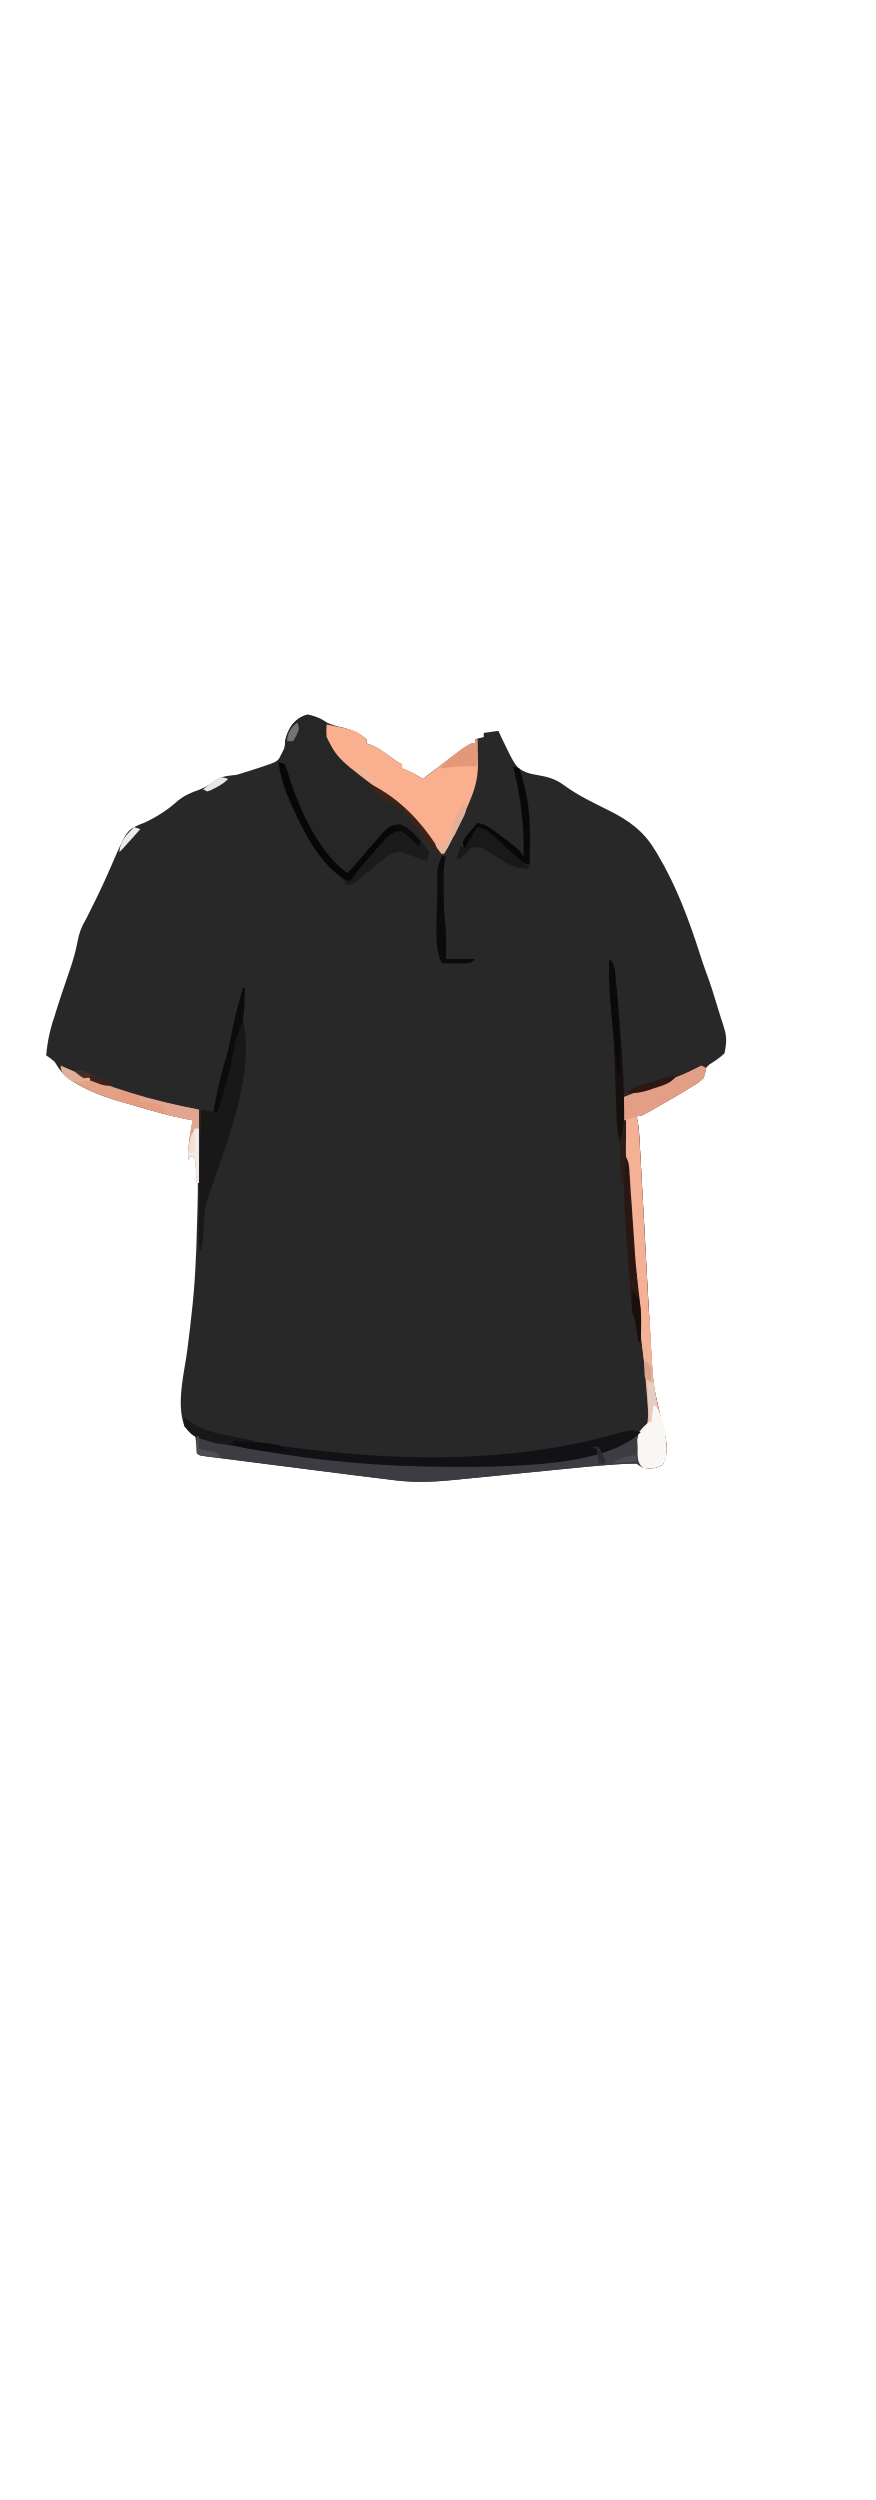
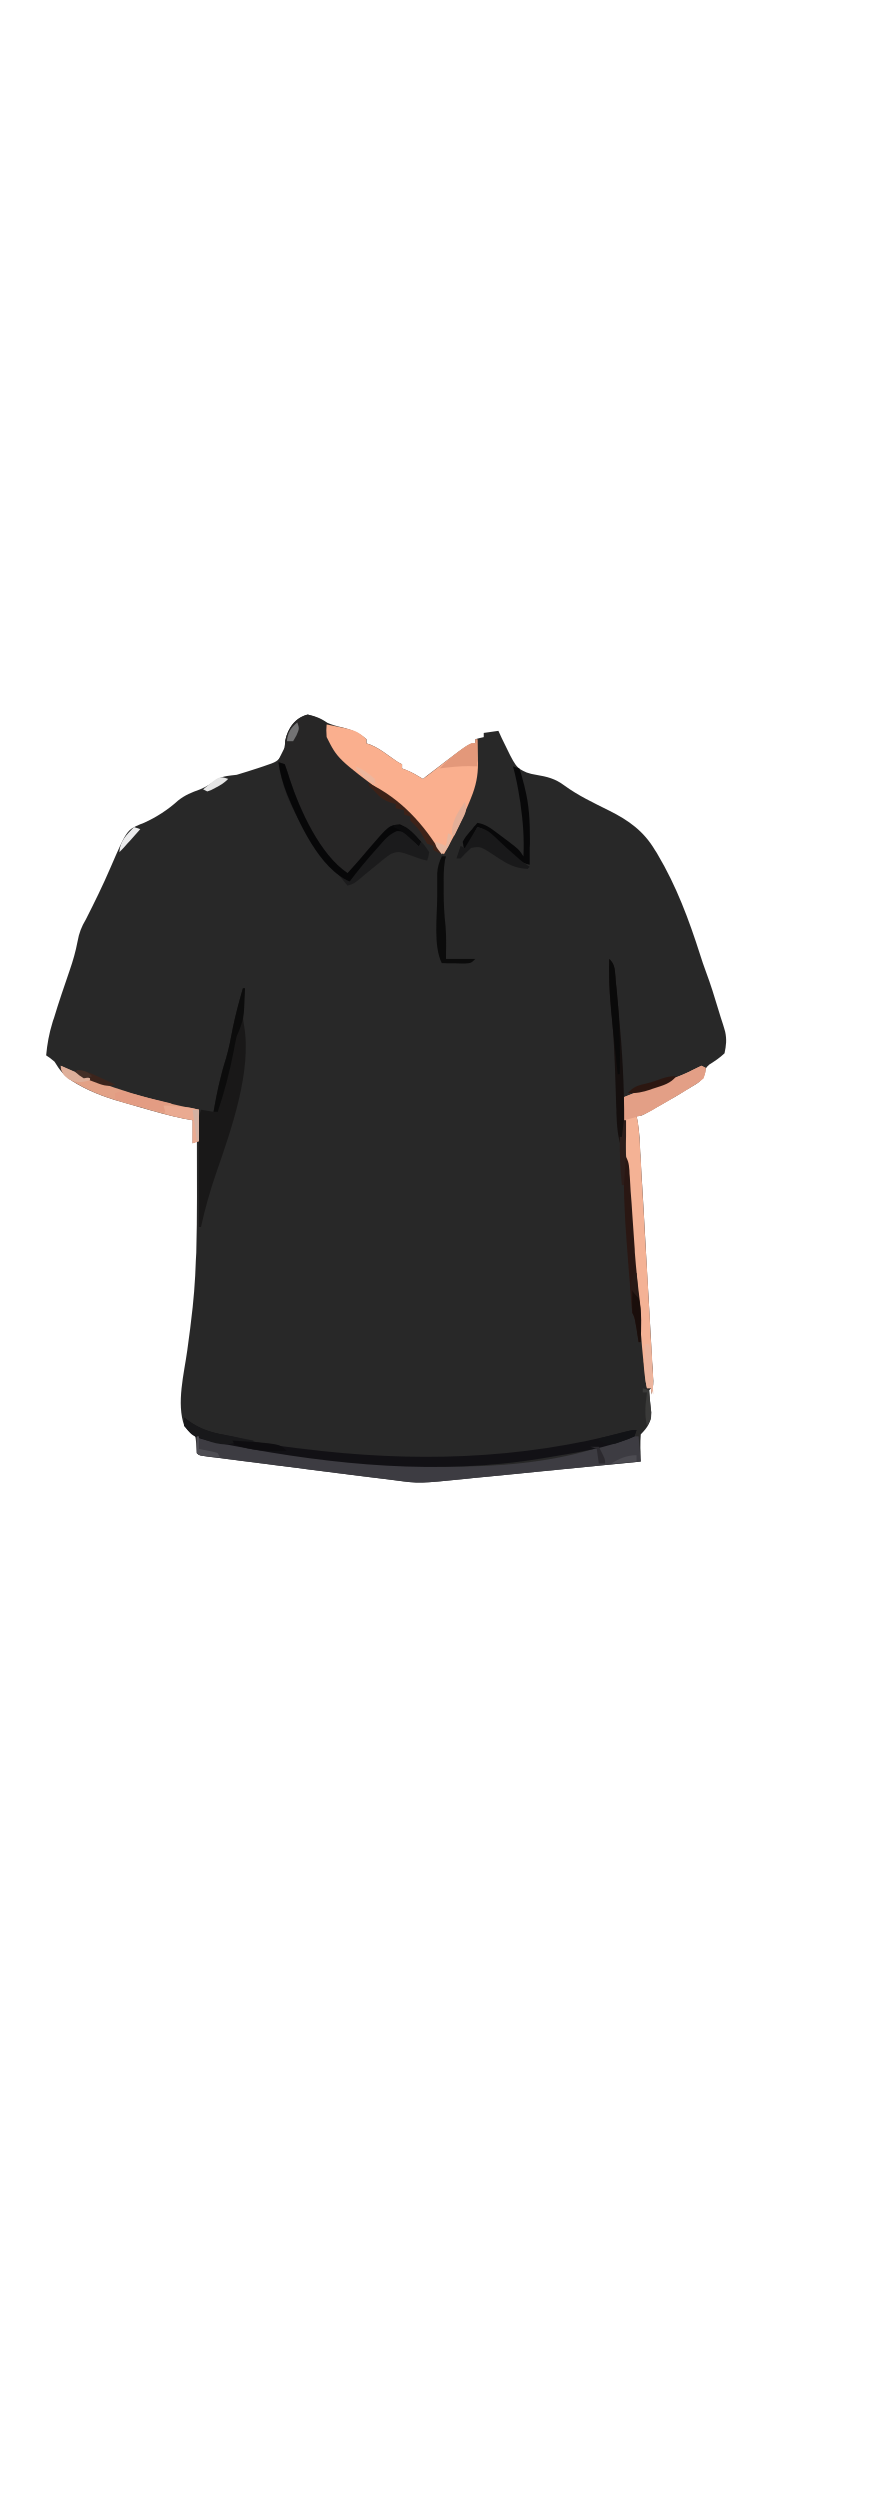
<svg xmlns="http://www.w3.org/2000/svg" viewBox="359 28 418 1194">
  <g id="torso" data-pivot="558,725">
-     <path d="M0 0 C3.3 0.8 5.8 2.1 8.8 3.7 C11.4 4.9 13.9 5.6 16.7 6.2 C21.3 7.4 24.4 8.7 28.1 11.8 C28.1 12.4 28.1 13.1 28.1 13.8 C28.8 14 29.5 14.3 30.2 14.5 C33.2 15.8 35.6 17.4 38.2 19.3 C42.9 22.7 42.9 22.7 45.1 23.8 C45.1 24.4 45.1 25.1 45.1 25.8 C45.8 26 46.5 26.3 47.2 26.6 C50 27.7 52.5 29.2 55.1 30.8 C55.5 30.4 56 30 56.5 29.6 C58.7 27.9 61 26.2 63.2 24.5 C63.9 23.9 64.7 23.3 65.5 22.7 C77.2 13.8 77.2 13.8 80.1 13.8 C80.1 13.1 80.1 12.4 80.1 11.8 C81.4 11.4 82.7 11.1 84.1 10.8 C84.1 10.1 84.1 9.4 84.1 8.8 C85.2 8.6 85.2 8.6 91.1 7.8 C91.6 8.9 92.2 10.1 92.7 11.3 C99.5 25.4 99.5 25.4 104.6 27.7 C106.8 28.4 106.8 28.4 109.1 28.8 C114.4 29.7 118.2 30.6 122.6 33.9 C129.3 38.8 136.6 42.2 144 45.9 C153.4 50.6 160.5 55.7 165.9 64.8 C166.4 65.5 166.8 66.2 167.2 66.9 C176.1 81.9 182.1 98 187.4 114.6 C188.2 117.3 189.2 120 190.2 122.8 C192.4 128.7 194.3 134.7 196.1 140.8 C196.5 142 196.8 143.2 197.2 144.4 C197.6 145.7 198 146.9 198.4 148.1 C198.7 149.2 199.1 150.3 199.4 151.5 C200.2 155.2 199.9 158 199.1 161.8 C196.8 164 194.5 165.5 191.8 167.2 C190.1 168.8 190.1 168.8 189.8 171.1 C188.7 174.9 186.2 176.1 183 178 C182.4 178.4 181.8 178.8 181.1 179.1 C179.1 180.4 177.1 181.6 175.1 182.8 C174.3 183.2 173.6 183.6 172.9 184 C170.7 185.3 168.5 186.6 166.3 187.8 C165.6 188.2 164.9 188.6 164.2 189 C159.3 191.8 159.3 191.8 157.1 191.8 C157.2 192.5 157.4 193.2 157.5 194 C158 196.5 158.3 198.8 158.4 201.4 C158.5 202.3 158.5 203.1 158.6 204.1 C158.6 205 158.7 206 158.7 207 C158.8 208 158.8 209.1 158.9 210.1 C159.1 213.5 159.3 217 159.4 220.4 C159.6 222.8 159.7 225.1 159.8 227.5 C160.2 233.8 160.5 240.1 160.9 246.3 C161.4 256.4 161.9 266.4 162.5 276.4 C162.7 279.9 162.9 283.3 163.1 286.8 C164.8 319.1 164.8 319.1 167 328.6 C167.2 329.4 167.3 330.2 167.5 331 C168.3 334.7 169.2 338.3 170.2 342 C171.5 347.6 172.5 353.3 169.5 358.4 C166.2 360.3 163.8 360.2 160.1 359.8 C159.1 359.1 158.1 358.4 157.1 357.8 C154.4 357.7 151.8 357.8 149.1 358 C148.3 358.1 147.5 358.1 146.7 358.2 C138.4 358.7 130.2 359.5 122 360.4 C119.3 360.6 116.6 360.9 113.9 361.2 C106.3 361.9 98.6 362.7 90.9 363.5 C86.2 363.9 81.5 364.4 76.8 364.9 C75 365 73.2 365.2 71.4 365.4 C61.5 366.4 52.1 367 42.1 365.8 C40.5 365.6 38.9 365.4 37.3 365.2 C31.6 364.5 26 363.8 20.3 363.1 C18.2 362.8 16.1 362.5 14 362.3 C9.7 361.7 5.3 361.2 1 360.6 C-4.6 359.9 -10.2 359.2 -15.8 358.5 C-20.1 357.9 -24.3 357.4 -28.6 356.8 C-30.7 356.6 -32.8 356.3 -34.8 356 C-37.7 355.7 -40.5 355.3 -43.4 354.9 C-43.8 354.9 -43.8 354.9 -46 354.6 C-51.8 353.9 -51.8 353.9 -52.9 352.8 C-53 351.3 -53.1 349.9 -53.2 348.4 C-53.6 344.1 -53.6 344.1 -56.4 341.4 C-57.3 340.9 -58.1 340.3 -58.9 339.8 C-62.8 329 -59 314.7 -57.5 303.7 C-55.6 288.9 -53.9 274.3 -53.4 259.4 C-53.4 258.8 -53.4 258.8 -53.2 255.7 C-52.1 220.5 -52.1 220.5 -53.9 211.8 C-54.6 211.4 -55.3 211.1 -55.9 210.8 C-56.3 211.4 -56.6 212.1 -56.9 212.8 C-57.2 206.3 -56.1 200.1 -54.9 193.8 C-56.2 193.5 -57.5 193.3 -58.8 193.1 C-66.2 191.6 -73.4 189.5 -80.7 187.4 C-82.3 186.9 -83.9 186.5 -85.5 186 C-94.3 183.6 -102.5 180.9 -110.4 176.3 C-111 175.9 -111.6 175.5 -112.2 175.2 C-116.3 172.6 -118.5 169.8 -120.9 165.8 C-123.2 163.9 -123.2 163.9 -124.9 162.8 C-124.4 157.4 -123.5 152.4 -121.9 147.2 C-121.7 146.5 -121.5 145.8 -121.2 145.1 C-118.9 137.4 -116.3 129.9 -113.7 122.3 C-112.1 117.7 -110.8 113.2 -109.9 108.4 C-109.2 104.4 -108 101.3 -105.9 97.8 C-101.8 89.7 -97.8 81.6 -94.2 73.2 C-86.4 55.2 -86.4 55.2 -79.9 52.4 C-79.3 52.2 -78.7 52 -78.1 51.7 C-72.3 49.1 -66.6 45.4 -61.9 41.1 C-58.5 38.4 -55.4 37.2 -51.5 35.8 C-48.3 34.5 -45.7 32.8 -43 30.8 C-40.1 29.3 -37.2 29.2 -33.9 28.8 C-30.5 27.8 -27.1 26.7 -23.7 25.6 C-22.8 25.3 -21.9 25 -21 24.7 C-14.5 22.5 -14.5 22.5 -11.8 18.7 C-10.9 15.8 -10.9 15.8 -10.7 12.4 C-9.5 6.6 -5.9 1.5 0 0 Z " fill="#282828" transform="translate(505.938,369.25)" />
+     <path d="M0 0 C3.3 0.8 5.8 2.1 8.8 3.7 C11.4 4.9 13.9 5.6 16.7 6.2 C21.3 7.4 24.4 8.7 28.1 11.8 C28.1 12.4 28.1 13.1 28.1 13.8 C28.8 14 29.5 14.3 30.2 14.5 C33.2 15.8 35.6 17.4 38.2 19.3 C42.9 22.7 42.9 22.7 45.1 23.8 C45.1 24.4 45.1 25.1 45.1 25.8 C45.8 26 46.5 26.3 47.2 26.6 C50 27.7 52.5 29.2 55.1 30.8 C55.5 30.4 56 30 56.5 29.6 C58.7 27.9 61 26.2 63.2 24.5 C63.9 23.9 64.7 23.3 65.5 22.7 C77.2 13.8 77.2 13.8 80.1 13.8 C80.1 13.1 80.1 12.4 80.1 11.8 C81.4 11.4 82.7 11.1 84.1 10.8 C84.1 10.1 84.1 9.4 84.1 8.8 C85.2 8.6 85.2 8.6 91.1 7.8 C91.6 8.9 92.2 10.1 92.7 11.3 C99.5 25.4 99.5 25.4 104.6 27.7 C106.8 28.4 106.8 28.4 109.1 28.8 C114.4 29.7 118.2 30.6 122.6 33.9 C129.3 38.8 136.6 42.2 144 45.9 C153.4 50.6 160.5 55.7 165.9 64.8 C166.4 65.5 166.8 66.2 167.2 66.9 C176.1 81.9 182.1 98 187.4 114.6 C188.2 117.3 189.2 120 190.2 122.8 C192.4 128.7 194.3 134.7 196.1 140.8 C196.5 142 196.8 143.2 197.2 144.4 C197.6 145.7 198 146.9 198.4 148.1 C198.7 149.2 199.1 150.3 199.4 151.5 C200.2 155.2 199.9 158 199.1 161.8 C196.8 164 194.5 165.5 191.8 167.2 C190.1 168.8 190.1 168.8 189.8 171.1 C188.7 174.9 186.2 176.1 183 178 C182.4 178.4 181.8 178.8 181.1 179.1 C179.1 180.4 177.1 181.6 175.1 182.8 C174.3 183.2 173.6 183.6 172.9 184 C170.7 185.3 168.5 186.6 166.3 187.8 C165.6 188.2 164.9 188.6 164.2 189 C159.3 191.8 159.3 191.8 157.1 191.8 C157.2 192.5 157.4 193.2 157.5 193.9 C158 196.7 158.3 199.3 158.5 202 C158.5 203.1 158.6 204.1 158.6 205.2 C158.7 206.3 158.8 207.5 158.8 208.6 C158.9 209.8 159 211 159 212.3 C159.2 215.6 159.4 218.9 159.6 222.2 C159.8 224.9 159.9 227.7 160.1 230.4 C160.5 236.9 160.8 243.4 161.2 249.9 C161.6 256.6 161.9 263.3 162.3 270 C162.7 275.7 163 281.5 163.3 287.2 C163.5 290.6 163.7 294.1 163.9 297.5 C164.1 301.3 164.3 305.2 164.5 309 C164.6 310.1 164.7 311.3 164.8 312.4 C164.8 313.5 164.9 314.5 164.9 315.6 C165 316.5 165 317.4 165.1 318.3 C165.1 320.7 164.7 322.5 164.1 324.8 C164.1 323.8 164.1 322.8 164.1 321.8 C163.7 322.1 163.4 322.4 163.1 322.8 C163.3 326.3 163.7 329.7 164.1 333.2 C164 338.1 162.4 340.4 159.1 343.8 C158.9 346.8 158.9 346.8 158.9 350.4 C159 351.6 159 352.8 159 354 C159 354.9 159 355.8 159.1 356.8 C145.7 358.1 132.4 359.4 119.1 360.7 C112.9 361.3 106.7 361.9 100.5 362.6 C94.5 363.2 88.5 363.7 82.5 364.3 C80.2 364.5 78 364.8 75.7 365 C53.3 367.3 53.3 367.3 42.1 365.8 C40.5 365.6 38.9 365.4 37.4 365.2 C31.7 364.5 26 363.8 20.3 363.1 C18.2 362.8 16.1 362.5 14 362.3 C9.7 361.7 5.3 361.2 1 360.6 C-4.6 359.9 -10.2 359.2 -15.8 358.5 C-20.1 357.9 -24.3 357.4 -28.6 356.8 C-30.7 356.6 -32.8 356.3 -34.8 356 C-37.7 355.7 -40.5 355.3 -43.4 354.9 C-43.8 354.9 -43.8 354.9 -46 354.6 C-51.8 353.9 -51.8 353.9 -52.9 352.8 C-53 351.3 -53.1 349.9 -53.2 348.4 C-53.6 344.1 -53.6 344.1 -56.4 341.4 C-57.3 340.9 -58.1 340.3 -58.9 339.8 C-62.8 329 -59 314.7 -57.5 303.7 C-57 300.2 -56.6 296.7 -56.1 293.2 C-56 292.3 -55.9 291.5 -55.8 290.6 C-54.5 280.6 -53.7 270.7 -53.4 260.6 C-53.3 259.5 -53.3 258.3 -53.2 257.1 C-52.7 239.3 -52.9 221.5 -52.9 203.8 C-53.6 204.1 -54.3 204.4 -54.9 204.8 C-54.9 201.1 -54.9 197.5 -54.9 193.8 C-56.2 193.5 -57.5 193.3 -58.8 193.1 C-66.2 191.6 -73.4 189.5 -80.7 187.4 C-82.3 186.9 -83.9 186.5 -85.5 186 C-94.3 183.6 -102.5 180.9 -110.4 176.3 C-111 175.9 -111.6 175.5 -112.2 175.2 C-116.3 172.6 -118.5 169.8 -120.9 165.8 C-123.2 163.9 -123.2 163.9 -124.9 162.8 C-124.4 157.4 -123.5 152.4 -121.9 147.2 C-121.7 146.5 -121.5 145.8 -121.2 145.1 C-118.9 137.4 -116.3 129.9 -113.7 122.3 C-112.1 117.7 -110.8 113.2 -109.9 108.4 C-109.2 104.4 -108 101.3 -105.9 97.8 C-101.8 89.7 -97.8 81.6 -94.2 73.2 C-86.4 55.2 -86.4 55.2 -79.9 52.4 C-79.3 52.2 -78.7 52 -78.1 51.7 C-72.3 49.1 -66.6 45.4 -61.9 41.1 C-58.5 38.4 -55.4 37.2 -51.5 35.8 C-48.3 34.5 -45.7 32.8 -43 30.8 C-40.1 29.3 -37.2 29.2 -33.9 28.8 C-30.5 27.8 -27.1 26.7 -23.7 25.6 C-22.8 25.3 -21.9 25 -21 24.7 C-14.5 22.5 -14.5 22.5 -11.8 18.7 C-10.9 15.8 -10.9 15.8 -10.7 12.4 C-9.5 6.6 -5.9 1.5 0 0 Z " fill="#282828" transform="translate(505.938,369.25)" />
    <path d="M0 0 C3.5 0.8 6 1.6 8.9 3.7 C9.1 4.8 9.2 5.8 9.3 6.9 C10.1 11.4 11.9 13.8 14.9 17.1 C15.1 17.3 15.1 17.3 16.4 18.8 C22.8 26 30 32 37.7 37.8 C48.8 46.4 56.7 54.6 63.9 66.7 C63.3 66.4 63.3 66.4 59.9 64.7 C59.9 64 59.9 63.4 59.9 62.7 C59.4 62.5 59.4 62.5 56.9 61.7 C56.6 60.7 56.3 59.7 55.9 58.7 C55.3 58.7 54.6 58.7 53.9 58.7 C55.1 61.2 56.4 63.4 57.9 65.7 C57.6 67.9 57.6 67.9 56.9 69.7 C54.7 69.2 52.6 68.6 50.5 67.7 C43.4 65.2 43.4 65.2 39.6 66.5 C37.2 68.1 35.1 69.8 32.9 71.7 C31 73.3 29 74.9 27.1 76.5 C26.2 77.3 25.3 78 24.3 78.8 C21.9 80.7 21.9 80.7 18.9 81.7 C15.9 78 12.9 74.4 9.9 70.7 C9.6 70.3 9.6 70.3 8.1 68.4 C-2.1 55.8 -13.4 38.5 -14.1 21.7 C-13.1 19.7 -12.1 17.7 -11.1 15.7 C-11 14.6 -10.9 13.5 -10.8 12.3 C-9.6 6.5 -6 1.3 0 0 Z " fill="#272626" transform="translate(506.062,369.312)" />
-     <path d="M0 0 C0.3 0.2 0.3 0.2 2 1 C1.9 3.2 1.9 3.2 1 6 C-1 7.7 -2.8 8.9 -5.1 10.2 C-5.7 10.6 -6.3 11 -6.9 11.4 C-8.9 12.6 -11 13.8 -13 15 C-13.7 15.4 -14.4 15.8 -15.2 16.3 C-17.4 17.6 -19.6 18.8 -21.8 20.1 C-22.4 20.5 -23.1 20.9 -23.8 21.3 C-28.8 24 -28.8 24 -31 24 C-30.9 24.4 -30.9 24.4 -30.5 26.2 C-30.1 28.7 -29.8 31.1 -29.7 33.6 C-29.6 34.5 -29.6 35.4 -29.5 36.3 C-29.5 37.3 -29.4 38.3 -29.4 39.3 C-29.3 40.3 -29.2 41.3 -29.2 42.4 C-29 45.8 -28.8 49.2 -28.6 52.6 C-28.5 55 -28.4 57.4 -28.2 59.8 C-27.9 66 -27.5 72.3 -27.2 78.6 C-26.7 88.6 -26.1 98.6 -25.6 108.6 C-25.4 112.1 -25.2 115.6 -25 119.1 C-23.2 151.4 -23.2 151.4 -21.1 160.9 C-20.9 161.7 -20.7 162.4 -20.5 163.2 C-19.7 166.9 -18.9 170.6 -17.9 174.2 C-16.6 179.8 -15.5 185.5 -18.6 190.6 C-21.9 192.5 -24.2 192.4 -28 192 C-29 191.3 -30 190.7 -31 190 C-33.7 190 -36.3 190.1 -39 190.3 C-39.8 190.3 -40.6 190.4 -41.4 190.4 C-49.6 191 -57.8 191.8 -66.1 192.6 C-68.8 192.9 -71.5 193.2 -74.2 193.4 C-81.8 194.2 -89.5 194.9 -97.1 195.7 C-101.8 196.2 -106.6 196.7 -111.3 197.1 C-113.1 197.3 -114.8 197.5 -116.6 197.7 C-126.6 198.7 -136 199.2 -146 198 C-147.6 197.8 -149.2 197.6 -150.7 197.4 C-156.4 196.8 -162.1 196 -167.8 195.3 C-169.9 195 -172 194.8 -174.1 194.5 C-178.4 194 -182.7 193.4 -187.1 192.9 C-192.7 192.1 -198.2 191.4 -203.8 190.7 C-208.1 190.2 -212.4 189.6 -216.7 189.1 C-218.8 188.8 -220.8 188.6 -222.9 188.3 C-225.7 187.9 -228.6 187.6 -231.5 187.2 C-232.3 187.1 -233.2 187 -234.1 186.9 C-239.9 186.1 -239.9 186.1 -241 185 C-241.1 182.3 -241 179.7 -241 177 C-235.8 178 -230.6 179.1 -225.5 180.1 C-208.1 183.7 -190.6 186.1 -173 188 C-172 188.1 -170.9 188.2 -169.8 188.4 C-129.1 192.9 -64 196.7 -27.7 173.6 C-26 172 -26 172 -25.5 168.9 C-25.7 157.8 -26.8 146.9 -28.1 135.9 C-31.2 109.5 -33.4 83.2 -35.1 56.7 C-35.2 54.6 -35.4 52.6 -35.5 50.6 C-35.8 46.7 -36 42.8 -36.3 39 C-36.3 37.8 -36.4 36.7 -36.5 35.5 C-36.9 28.7 -37.1 21.9 -37 15 C-32.2 13 -27.3 11.1 -22.4 9.3 C-21.6 9 -20.7 8.7 -19.9 8.4 C-18.2 7.8 -16.6 7.2 -15 6.6 C-11 5.2 -7.3 3.7 -3.5 1.7 C-2.4 1.2 -1.2 0.6 0 0 Z " fill="#3D3C42" transform="translate(694,537)" />
    <path d="M0 0 C14.2 2.8 14.2 2.8 19 7 C19 7.7 19 8.3 19 9 C19.7 9.3 20.4 9.5 21.2 9.8 C24.2 11.1 26.5 12.6 29.2 14.6 C33.9 17.9 33.9 17.9 36 19 C36 19.7 36 20.3 36 21 C36.7 21.3 37.4 21.5 38.2 21.8 C41 23 43.4 24.4 46 26 C46.5 25.6 47 25.3 47.5 24.9 C49.7 23.2 51.9 21.5 54.1 19.8 C54.9 19.2 55.6 18.6 56.4 18 C68.1 9 68.1 9 71 9 C71.3 8.3 71.7 7.7 72 7 C72.1 10 72.1 13 72.2 15.9 C72.2 16.8 72.2 17.6 72.3 18.5 C72.3 24.5 71.3 29.4 69 35 C68.7 35.7 68.5 36.3 68.2 37 C67.4 39 66.5 40.9 65.7 42.9 C65.4 43.6 65.1 44.2 64.8 44.9 C62.2 50.8 59.2 56.4 56 62 C52.3 58.5 49.4 54.9 46.4 50.8 C41.7 44.4 36.3 39.7 30 35 C5.2 16.4 5.2 16.4 0 6 C-0.2 2.7 -0.2 2.7 0 0 Z " fill="#FAAF8E" transform="translate(515,374)" />
-     <path d="M0 0 C0.7 0.3 1.3 0.7 2 1 C1.9 3.2 1.9 3.2 1 6 C-1 7.7 -2.8 8.9 -5.1 10.2 C-5.7 10.6 -6.3 11 -6.9 11.4 C-8.9 12.6 -11 13.8 -13 15 C-13.7 15.4 -14.4 15.8 -15.2 16.3 C-17.4 17.6 -19.6 18.8 -21.8 20.1 C-22.4 20.5 -23.1 20.9 -23.8 21.3 C-28.8 24 -28.8 24 -31 24 C-30.8 24.7 -30.7 25.5 -30.5 26.2 C-30.1 28.7 -29.8 31.1 -29.7 33.6 C-29.6 34.5 -29.6 35.4 -29.5 36.3 C-29.5 37.3 -29.4 38.3 -29.4 39.3 C-29.3 40.3 -29.2 41.3 -29.2 42.4 C-29 45.8 -28.8 49.2 -28.6 52.6 C-28.5 55 -28.4 57.4 -28.2 59.8 C-27.9 66 -27.5 72.3 -27.2 78.6 C-26.7 88.6 -26.1 98.6 -25.6 108.6 C-25.4 112.1 -25.2 115.6 -25 119.1 C-23.2 151.4 -23.2 151.4 -21.1 160.9 C-20.9 161.7 -20.7 162.4 -20.5 163.2 C-19.7 166.9 -18.9 170.6 -17.9 174.2 C-16.6 179.8 -15.5 185.5 -18.6 190.6 C-21.9 192.5 -24.3 192.4 -28 192 C-30.8 189.2 -30.4 186.4 -30.4 182.6 C-30.4 181.9 -30.4 181.2 -30.4 180.5 C-30.5 178.5 -30.5 178.5 -30 175 C-28.7 174 -27.3 173 -26 172 C-24.1 160.3 -26.7 147.5 -28.1 135.9 C-31.2 109.5 -33.4 83.2 -35.1 56.7 C-35.2 54.6 -35.4 52.6 -35.5 50.6 C-35.8 46.7 -36 42.8 -36.3 39 C-36.3 37.8 -36.4 36.7 -36.5 35.5 C-36.9 28.7 -37.1 21.9 -37 15 C-32.2 13 -27.3 11.1 -22.4 9.3 C-22 9.2 -22 9.2 -19.9 8.4 C-18.2 7.8 -16.6 7.2 -15 6.6 C-11 5.2 -7.3 3.7 -3.5 1.7 C-2.4 1.2 -1.2 0.6 0 0 Z " fill="#F5B195" transform="translate(694,537)" />
-     <path d="M0 0 C0.3 0 0.7 0 1 0 C0.9 1 0.8 2 0.7 3.1 C0.6 4.5 0.5 5.8 0.4 7.2 C0.4 7.9 0.3 8.5 0.3 9.2 C0.1 12 -0.1 14.6 0.5 17.4 C5 41.5 -7.2 72.8 -15 95.2 C-15.3 96.1 -15.7 97 -16 98 C-16.2 98.5 -16.2 98.5 -17.1 101.1 C-18.2 104.7 -18.4 108.3 -18.6 112.1 C-18.8 116.5 -19 120.7 -20 125 C-20.3 125 -20.7 125 -21 125 C-21.2 102.6 -20.7 80.3 -20 58 C-18 58.3 -16 58.7 -14 59 C-13.8 58 -13.7 57 -13.5 56 C-12.1 48.2 -10.4 40.8 -8 33.3 C-6.6 28.5 -5.7 23.7 -4.8 18.9 C-3.5 12.5 -1.8 6.3 0 0 Z " fill="#181818" transform="translate(475,500)" />
-     <path d="M0 0 C0.2 0.2 0.2 0.2 1.5 1.2 C7.1 5.4 12.2 7.1 19.1 8.3 C22.2 8.9 25.2 9.6 28.3 10.4 C36.6 12.5 45.1 13.5 53.6 14.6 C54.4 14.7 55.3 14.8 56.2 14.9 C106.1 21.1 156.1 21.4 205 8.2 C206.1 7.9 207.2 7.6 208.4 7.3 C209.4 7 210.3 6.7 211.4 6.5 C214 6 215.5 6.1 218 7 C199.7 25.3 145.5 23.4 120.7 23.4 C87.9 23.3 55.6 19.7 23.4 13.5 C22.4 13.3 21.3 13.1 20.3 12.9 C4.4 9.7 4.4 9.7 0 4 C0 2.7 0 1.4 0 0 Z " fill="#121115" transform="translate(447,705)" />
+     <path d="M0 0 C5.2 1 10.4 2.1 15.5 3.1 C32.9 6.7 50.4 9.1 68 11 C69 11.1 70.1 11.2 71.2 11.4 C111.8 15.9 165.1 17.6 203.5 0.9 C206 0 206 0 211 0 C211.3 4 211.7 7.9 212 12 C198.7 13.3 185.3 14.7 172 16 C165.8 16.6 159.6 17.2 153.4 17.8 C147.4 18.4 141.4 19 135.5 19.6 C133.2 19.8 130.9 20 128.6 20.3 C106.2 22.5 106.2 22.5 95 21 C93.4 20.8 91.9 20.6 90.3 20.4 C84.6 19.8 78.9 19 73.2 18.3 C71.1 18 69 17.8 66.9 17.5 C62.6 17 58.3 16.4 53.9 15.9 C48.3 15.1 42.8 14.4 37.2 13.7 C32.9 13.2 28.6 12.6 24.3 12.1 C22.2 11.8 20.2 11.6 18.1 11.3 C15.3 10.9 12.4 10.6 9.5 10.2 C8.7 10.1 7.8 10 6.9 9.9 C1.1 9.1 1.1 9.1 0 8 C-0.1 5.3 -0 2.7 0 0 Z " fill="#3D3C42" transform="translate(453,714)" />
+     <path d="M0 0 C0.7 0.3 1.3 0.7 2 1 C1.9 3.2 1.9 3.2 1 6 C-1 7.7 -2.8 8.9 -5.1 10.2 C-5.7 10.6 -6.3 11 -6.9 11.4 C-8.9 12.6 -11 13.8 -13 15 C-13.7 15.4 -14.4 15.8 -15.2 16.3 C-17.4 17.6 -19.6 18.8 -21.8 20.1 C-22.4 20.5 -23.1 20.9 -23.8 21.3 C-28.8 24 -28.8 24 -31 24 C-30.9 24.4 -30.9 24.4 -30.5 26.2 C-30 28.9 -29.8 31.5 -29.6 34.3 C-29.6 34.8 -29.6 34.8 -29.4 37.4 C-29.4 38.6 -29.3 39.7 -29.2 40.9 C-29.2 42.1 -29.1 43.3 -29 44.5 C-28.8 47.8 -28.6 51.1 -28.5 54.4 C-28.3 57.2 -28.1 59.9 -28 62.7 C-27.6 69.2 -27.2 75.6 -26.9 82.1 C-26.5 88.8 -26.1 95.5 -25.7 102.2 C-25.4 108 -25.1 113.7 -24.7 119.5 C-24.6 122.9 -24.4 126.3 -24.2 129.8 C-23.9 133.6 -23.7 137.4 -23.5 141.2 C-23.4 142.4 -23.4 143.5 -23.3 144.7 C-23.3 145.7 -23.2 146.8 -23.1 147.8 C-23.1 148.7 -23 149.7 -23 150.6 C-23 152.9 -23.3 154.8 -24 157 C-24 156 -24 155 -24 154 C-24.7 154 -25.3 154 -26 154 C-26.9 150.1 -27.3 146.3 -27.6 142.3 C-27.7 141.7 -27.8 141 -27.8 140.3 C-28 138.2 -28.2 136.1 -28.4 134 C-28.6 131.3 -28.8 128.6 -29.1 125.9 C-29.2 125.1 -29.2 124.4 -29.3 123.6 C-29.7 118.9 -30.2 114.2 -30.7 109.5 C-32.5 92.8 -33.9 76.1 -34.9 59.4 C-35.1 56 -35.4 52.6 -35.6 49.3 C-35.8 46 -36 42.7 -36.2 39.4 C-36.3 38.2 -36.4 37 -36.5 35.8 C-36.9 28.9 -37.1 22 -37 15 C-32.2 13 -27.3 11.1 -22.4 9.3 C-22 9.2 -22 9.2 -19.9 8.4 C-18.2 7.8 -16.6 7.2 -15 6.6 C-11 5.2 -7.3 3.7 -3.5 1.7 C-2.4 1.2 -1.2 0.6 0 0 Z " fill="#F4B295" transform="translate(694,537)" />
+     <path d="M0 0 C0.3 0 0.7 0 1 0 C0.9 1 0.8 2 0.7 3.1 C0.6 4.5 0.5 5.8 0.4 7.2 C0.4 7.9 0.3 8.5 0.3 9.2 C0.1 12 -0.1 14.6 0.5 17.4 C4.5 39.3 -5.7 67.9 -12.8 88.4 C-15.7 96.8 -18.1 105.3 -20 114 C-20.3 114 -20.7 114 -21 114 C-21 106.5 -21 99 -21.1 91.5 C-21.1 89 -21.1 86.4 -21.1 83.9 C-21.1 80.2 -21.1 76.5 -21.1 72.9 C-21.1 71.7 -21.1 70.6 -21.1 69.4 C-21.1 68.4 -21.1 67.3 -21.1 66.2 C-21.1 65.3 -21.1 64.3 -21.1 63.4 C-21 61 -21 61 -20 58 C-18 58.3 -16 58.7 -14 59 C-13.8 58 -13.7 57 -13.5 56 C-12.1 48.2 -10.4 40.8 -8 33.3 C-6.6 28.5 -5.7 23.7 -4.8 18.9 C-3.5 12.5 -1.8 6.3 0 0 Z " fill="#191818" transform="translate(475,500)" />
+     <path d="M0 0 C0.2 0.2 0.2 0.2 1.5 1.2 C7.1 5.4 12.2 7.1 19.1 8.3 C22.2 8.9 25.2 9.6 28.3 10.4 C36.6 12.5 45.1 13.5 53.6 14.6 C54.4 14.7 55.3 14.8 56.2 14.9 C109 21.5 160 20.3 211.6 6.6 C214 6 214 6 216 6 C215.7 7 215.3 8 215 9 C202.3 14.6 187.6 16.7 174 19 C172.8 19.2 171.6 19.4 170.4 19.6 C121.7 27.6 71.5 22.7 23.4 13.5 C22.4 13.3 21.3 13.1 20.3 12.9 C4.4 9.7 4.4 9.7 0 4 C0 2.7 0 1.4 0 0 Z " fill="#121115" transform="translate(447,705)" />
    <path d="M0 0 C1 0.3 2 0.7 3 1 C3.9 3.4 4.7 5.8 5.4 8.2 C10.2 22.8 19.8 44.2 33 53 C34.2 51.7 35.4 50.3 36.6 49 C37.3 48.2 38 47.4 38.8 46.5 C40.1 45 41.5 43.4 42.8 41.8 C45.6 38.6 48.5 35.4 51.6 32.4 C52.1 31.9 52.6 31.4 53.1 30.9 C56.1 29.5 57.9 30.1 61 31 C63.5 33 63.5 33 65.8 35.4 C66.1 35.8 66.1 35.8 68 37.8 C70 40 70 40 72 43 C71.6 45.2 71.6 45.2 71 47 C68.7 46.5 66.7 45.9 64.5 45 C57.4 42.5 57.4 42.5 53.7 43.8 C51.3 45.4 49.2 47.1 47 49 C45 50.6 43.1 52.2 41.1 53.8 C40.2 54.6 39.3 55.4 38.4 56.1 C36 58 36 58 33 59 C30 55.3 27 51.7 24 48 C23.4 47.2 22.8 46.5 22.1 45.7 C11.7 32.7 2.2 16.8 0 0 Z " fill="#1B1B1C" transform="translate(492,392)" />
-     <path d="M0 0 C0.4 0.2 0.4 0.2 2.6 1.2 C22.9 10.6 44.1 16.7 66 21 C66 32.5 66 44.1 66 56 C65.7 56 65.3 56 65 56 C65 55.1 64.9 54.3 64.9 53.4 C64.8 52.9 64.8 52.9 64.6 50.1 C64.6 49.5 64.6 49.5 64.4 46.7 C64.3 46.3 64.3 46.3 64 44 C63.7 43.8 63.7 43.8 62 43 C61.8 43.3 61.8 43.3 61 45 C60.7 38.5 61.8 32.4 63 26 C61.7 25.8 60.5 25.5 59.1 25.3 C51.7 23.8 44.5 21.8 37.3 19.6 C35.6 19.2 34 18.7 32.4 18.3 C23.5 15.8 15.3 13.1 7.4 8.4 C7.1 8.2 7.1 8.2 5.5 7.3 C2.9 5.6 1.2 4.6 0.1 1.7 C0.1 1.2 0 0.6 0 0 Z " fill="#E3A186" transform="translate(388,537)" />
    <path d="M0 0 C0.7 0.3 1.3 0.7 2 1 C1.9 3.2 1.9 3.2 1 6 C-1 7.7 -2.8 8.9 -5.1 10.2 C-5.7 10.6 -6.3 11 -6.9 11.4 C-8.9 12.6 -11 13.8 -13 15 C-13.3 15.2 -13.3 15.2 -15.1 16.3 C-17.2 17.5 -19.3 18.7 -21.4 19.9 C-22 20.3 -22.7 20.7 -23.3 21.1 C-27.8 23.6 -32 24.9 -37 26 C-37 22.4 -37 18.7 -37 15 C-32.2 13 -27.3 11.1 -22.4 9.3 C-22 9.2 -22 9.2 -19.9 8.4 C-18.2 7.8 -16.6 7.2 -15 6.6 C-11 5.2 -7.3 3.7 -3.5 1.7 C-2.4 1.2 -1.2 0.6 0 0 Z " fill="#E39F86" transform="translate(694,537)" />
-     <path d="M0 0 C6 7.5 7.4 17.4 7.3 26.7 C7 29 7 29 5.4 31.6 C2.1 33.5 -0.3 33.4 -4 33 C-6.8 30.2 -6.4 27.5 -6.4 23.7 C-6.5 22.4 -6.5 21.1 -6.6 19.7 C-5.9 15.1 -4.3 14.1 -1 11 C-0.3 8.1 -0.3 8.1 -0.2 5.2 C-0.1 4.2 -0.1 3.2 -0 2.2 C-0 1.5 -0 0.8 0 0 Z " fill="#F9F7F3" transform="translate(670,696)" />
+     <path d="M0 0 C0.4 0.2 0.4 0.2 2.6 1.2 C22.8 10.6 44.1 16.8 66 21 C66 26 66 30.9 66 36 C65.5 36.2 65.5 36.2 63 37 C63 33.4 63 29.7 63 26 C61.7 25.8 60.5 25.5 59.1 25.3 C51.7 23.8 44.5 21.8 37.3 19.6 C35.6 19.2 34 18.7 32.4 18.3 C23.5 15.8 15.3 13.1 7.4 8.4 C7.1 8.2 7.1 8.2 5.5 7.3 C2.9 5.6 1.2 4.6 0.1 1.7 C0.1 1.2 0 0.6 0 0 Z " fill="#E3A186" transform="translate(388,537)" />
    <path d="M0 0 C1 0.3 2 0.7 3 1 C3.9 3.4 4.7 5.8 5.4 8.2 C10.2 22.8 19.8 44.2 33 53 C34.2 51.7 35.4 50.3 36.6 49 C37.3 48.2 38 47.4 38.8 46.5 C40.1 45 41.5 43.4 42.8 41.8 C52.7 30.2 52.7 30.2 58 29.7 C62.3 31.6 64.9 34.5 68 38 C67.8 38.3 67.8 38.3 67 40 C66.5 39.5 66 39 65.4 38.4 C64.7 37.8 64 37.1 63.3 36.4 C62.6 35.8 61.9 35.1 61.2 34.4 C59 33 59 33 56.6 32.9 C52.9 34.4 50.7 37 48.2 39.9 C47.7 40.5 47.1 41.1 46.6 41.7 C42.2 46.6 38 51.7 34 57 C19.5 50.8 9.7 28.8 4 15 C2.1 10 0.7 5.3 0 0 Z " fill="#070708" transform="translate(492,392)" />
    <path d="M0 0 C3 3 2.7 6.4 3 10.5 C3.1 11.3 3.2 12.2 3.3 13.1 C3.5 14.9 3.6 16.7 3.8 18.6 C4.1 21.3 4.3 24 4.6 26.8 C6.2 43.9 7.2 61 7.1 78.2 C7.1 79.5 7.1 80.7 7 82 C7 85 7 88 7 91 C6.7 91 6.3 91 6 91 C4 85.1 3.6 79.7 3.4 73.6 C3.4 72.5 3.4 71.5 3.3 70.5 C3.2 67.3 3.1 64.1 3 60.9 C2.6 47.9 2.1 34.9 0.7 22 C-0.1 14.6 -0.2 7.4 0 0 Z " fill="#150F0E" transform="translate(650,486)" />
    <path d="M0 0 C2.1 3.2 2.3 4.3 2.6 8 C2.6 9.1 2.7 10.1 2.8 11.1 C2.9 12.2 2.9 13.4 3 14.5 C3 15.1 3 15.1 3.2 18 C3.5 21.7 3.8 25.4 4 29.1 C4.3 34 4.7 38.8 5 43.6 C5.1 44.8 5.2 46 5.2 47.2 C5.8 55 6.6 62.8 7.6 70.6 C8.1 74.8 8.2 78.8 8.1 83.1 C8.1 83.7 8.1 84.4 8.1 85.1 C8.1 86.8 8 88.4 8 90 C7.7 90 7.3 90 7 90 C6.9 89.2 6.7 88.3 6.6 87.4 C6.4 86.3 6.2 85.3 6.1 84.1 C5.9 83 5.7 81.9 5.5 80.8 C5 78 5 78 4 76 C3.8 74.4 3.6 72.9 3.5 71.3 C3.4 70.3 3.4 69.3 3.3 68.3 C3.2 67.7 3.2 67.7 3 65 C2.9 63.9 2.9 62.8 2.8 61.6 C2.6 59.2 2.4 56.9 2.2 54.5 C1.9 50.9 1.7 47.3 1.4 43.8 C0.2 29.1 -0.3 14.7 0 0 Z " fill="#2A1713" transform="translate(657,579)" />
    <path d="M0 0 C1 0.3 2 0.7 3 1 C3.9 3.4 4.5 5.7 5.1 8.1 C5.3 8.8 5.5 9.4 5.6 10.1 C7.8 18.6 8.1 26.7 8.1 35.4 C8.1 36.6 8.1 37.7 8 38.8 C8 41.5 8 44.3 8 47 C3.6 46.2 1.2 43.8 -1.9 40.8 C-12.8 30.4 -12.8 30.4 -17 29 C-17.2 29.5 -17.5 30 -17.8 30.6 C-19.4 33.8 -21.2 36.9 -23 40 C-23.7 38.3 -23.7 38.3 -24 36 C-22.6 33.6 -22.6 33.6 -20.6 31.2 C-19.9 30.5 -19.2 29.7 -18.6 28.8 C-18 28.2 -17.5 27.6 -17 27 C-13.1 27.6 -10.7 29.5 -7.6 31.8 C-6.6 32.5 -5.7 33.2 -4.8 33.9 C-3.8 34.6 -2.9 35.3 -2 36 C-1.1 36.7 -0.2 37.4 0.7 38.1 C3 40 3 40 5 43 C5.4 34.5 4.8 26.5 3.6 18.1 C3.6 17.7 3.6 17.7 3.2 15.5 C2.4 10.2 1.4 5.1 0 0 Z " fill="#080809" transform="translate(604,394)" />
    <path d="M0 0 C4.3 1.1 5.6 2.1 8.8 5.1 C9.2 5.5 9.2 5.5 11.4 7.6 C12.3 8.4 13.1 9.2 14 10 C15.5 11.3 17 12.6 18.4 13.9 C19.1 14.5 19.7 15 20.3 15.6 C22 17 22 17 25 19 C24.8 19.2 24.8 19.2 24 20 C18 19.7 14.3 17.7 9.4 14.4 C1.4 9.1 1.4 9.1 -3 10 C-5.7 12.5 -5.7 12.5 -8 15 C-8.7 15 -9.3 15 -10 15 C-9.3 13 -8.7 11 -8 9 C-7.3 9.3 -6.7 9.7 -6 10 C-4 6.7 -2 3.4 0 0 Z " fill="#19191A" transform="translate(587,423)" />
-     <path d="M0 0 C1.2 0.3 2.4 0.5 3.6 0.8 C5.2 1.2 6.8 1.5 8.4 1.9 C9.1 2 9.9 2.2 10.7 2.4 C16.5 3.7 22.2 4.8 28 6 C28 17.5 28 29.1 28 41 C27.7 41 27.3 41 27 41 C27 40.1 26.9 39.3 26.9 38.4 C26.8 37.3 26.7 36.2 26.6 35.1 C26.6 34 26.5 32.9 26.4 31.7 C26.3 30.8 26.1 29.9 26 29 C25.3 28.7 24.7 28.3 24 28 C23.7 28.7 23.3 29.3 23 30 C22.7 23.5 23.8 17.4 25 11 C24.3 10.9 23.6 10.7 22.9 10.6 C22 10.4 21.1 10.2 20.2 10.1 C19.3 9.9 18.4 9.7 17.5 9.5 C15 9 15 9 12 8 C11.3 5.9 11.3 5.9 11 4 C9.9 3.9 8.9 3.7 7.8 3.6 C5.1 3.2 2.6 2.7 0 2 C0 1.3 0 0.7 0 0 Z " fill="#E2A58F" transform="translate(426,552)" />
    <path d="M0 0 C0.7 0 1.3 0 2 0 C1.8 0.6 1.7 1.3 1.5 1.9 C0.8 6.2 0.9 10.3 0.9 14.6 C0.9 15.5 0.9 16.4 0.9 17.3 C0.9 22.7 1.2 28 1.8 33.4 C2.2 38.6 2.1 43.8 2 49 C6.6 49 11.2 49 16 49 C14 51 14 51 10.7 51.2 C10.1 51.2 10.1 51.2 6.9 51.1 C6.2 51.1 6.2 51.1 3 51.1 C2 51 1 51 0 51 C-4.1 42.8 -2.2 28.4 -2.2 19.4 C-2.2 18.1 -2.2 16.8 -2.2 15.4 C-2.2 14.1 -2.2 12.9 -2.2 11.6 C-2.2 10.4 -2.2 9.3 -2.2 8.1 C-2 5 -1.3 2.8 0 0 Z " fill="#0B0B0B" transform="translate(570,437)" />
-     <path d="M0 0 C2.4 3.6 2.4 5.6 2.6 9.9 C2.6 10.5 2.6 11.2 2.7 11.9 C2.8 14.1 2.9 16.3 3 18.4 C3.5 28.1 4.1 37.5 6 47 C5.3 46.7 4.7 46.3 4 46 C3.7 48.6 3.3 51.3 3 54 C2.7 54 2.3 54 2 54 C1.9 53 1.8 52 1.7 50.9 C1.4 47.1 1.1 43.3 0.8 39.4 C0.6 37.8 0.5 36.1 0.4 34.5 C0.2 32.1 -0 29.7 -0.2 27.3 C-0.3 26.6 -0.4 25.9 -0.4 25.1 C-0.8 20.7 -1.4 16.4 -2 12 C-2.1 9.3 -2 6.7 -2 4 C-1.3 4 -0.7 4 0 4 C0 2.7 0 1.4 0 0 Z " fill="#F3B398" transform="translate(667,653)" />
    <path d="M0 0 C0.3 0 0.7 0 1 0 C0.9 2.5 0.8 5 0.7 7.6 C0.7 7.9 0.7 7.9 0.6 9.7 C0.4 14.7 -0.9 18.4 -3 23 C-3.5 25.3 -4 27.7 -4.4 30 C-6.3 39.9 -8.8 49.5 -12 59 C-12.7 59 -13.3 59 -14 59 C-12.5 50.2 -10.7 41.8 -8 33.3 C-6.6 28.5 -5.7 23.7 -4.8 18.9 C-3.5 12.5 -1.8 6.3 0 0 Z " fill="#0C0C0C" transform="translate(475,500)" />
    <path d="M0 0 C0.3 0 0.7 0 1 0 C1 4.3 1 8.6 1 13 C-0.3 13 -1.6 13 -2.9 12.9 C-7.7 12.9 -12.3 13.4 -17 14 C-12.6 9.2 -7.5 5.4 -2 2 C-1.3 2 -0.7 2 0 2 C0 1.3 0 0.7 0 0 Z " fill="#E3987A" transform="translate(586,381)" />
+     <path d="M0 0 C2.1 0.1 4.2 0.3 6.2 0.4 C6.8 0.5 6.8 0.5 9.8 0.7 C13 1 13 1 17 2 C17 7 17 11.9 17 17 C16 17.3 15 17.7 14 18 C14 14.4 14 10.7 14 7 C13.2 6.8 13.2 6.8 9.2 6.1 C6.4 5.5 3.7 4.9 1 4 C0.3 1.9 0.3 1.9 0 0 Z " fill="#EAAA91" transform="translate(437,556)" />
    <path d="M0 0 C2.6 2.6 2.5 4.3 2.9 7.9 C3 9.2 3.1 10.4 3.2 11.7 C3.4 13 3.5 14.4 3.6 15.7 C3.7 16.4 3.8 17 3.8 17.7 C5 30.2 5.3 42.5 5 55 C4.7 55 4.3 55 4 55 C3.4 49.6 2.9 44.2 2.3 38.7 C2.1 36.9 1.9 35.1 1.7 33.2 C0.5 22.1 -0.3 11.2 0 0 Z " fill="#0A0A0A" transform="translate(650,486)" />
+     <path d="M0 0 C6.3 1.8 12.7 3.3 19.1 4.8 C17.8 5.1 16.5 5.4 15.1 5.8 C15.5 6.7 15.8 7.7 16.1 8.8 C10.6 8.1 5.5 6.8 0.2 5.2 C-0.6 5 -1.4 4.7 -2.2 4.5 C-4.1 3.9 -6 3.3 -7.9 2.8 C-7.9 1.8 -7.9 0.8 -7.9 -0.2 C-4.4 -1.4 -3.4 -1 0 0 Z " fill="#E39C83" transform="translate(421.875,550.25)" />
    <path d="M0 0 C0.2 0.2 0.2 0.2 1.5 1.2 C8.2 6.2 14.8 7.6 23 9 C25 9.4 26.9 9.8 28.9 10.2 C30.2 10.5 31.6 10.7 33 11 C33 11.3 33 11.7 33 12 C32.4 12 31.8 12 31.2 12 C30.4 12 29.6 11.9 28.8 11.9 C28 11.9 27.2 11.9 26.4 11.9 C24 12 24 12 22.1 12.6 C16.4 13.7 8.8 10.5 3.8 7.8 C2.1 6.5 2.1 6.5 0 4 C0 2.7 0 1.4 0 0 Z " fill="#18181A" transform="translate(447,705)" />
    <path d="M0 0 C15.3 7.3 26.5 19.7 35 34 C33.7 33.3 32.4 32.7 31 32 C31 31.3 31 30.7 31 30 C30 29.7 29 29.3 28 29 C27 27.3 26 25.5 25.1 23.8 C23.7 21.5 21.9 19.8 20 18 C20 17.3 20 16.7 20 16 C19 15.7 18 15.3 17 15 C17 14.3 17 13.7 17 13 C15.7 12.7 14.4 12.3 13 12 C13 11.3 13 10.7 13 10 C12.1 9.8 11.2 9.5 10.2 9.2 C6.8 7.9 5.4 6.7 3 4 C2.4 3.4 1.8 2.9 1.2 2.3 C0 1 0 1 0 0 Z " fill="#3D2218" transform="translate(535,402)" />
-     <path d="M0 0 C0.8 0.3 1.6 0.6 2.4 0.9 C3.1 1.1 3.7 1.3 4.3 1.6 C4.3 2.2 4.3 2.9 4.3 3.6 C5.4 3.7 6.5 3.9 7.6 4 C13.6 4.9 13.6 4.9 15.3 5.6 C15.6 6.6 16 7.5 16.3 8.6 C10.8 7.9 5.7 6.6 0.4 5 C-0.4 4.8 -1.2 4.5 -2 4.3 C-3.9 3.7 -5.8 3.1 -7.7 2.6 C-7.7 1.6 -7.7 0.6 -7.7 -0.4 C-4.2 -1.6 -3.3 -1.2 0 0 Z " fill="#E69C81" transform="translate(421.688,550.438)" />
-     <path d="M0 0 C0.7 0 1.3 0 2 0 C2 8.6 2 17.2 2 26 C1.7 26 1.3 26 1 26 C1 25.1 0.9 24.3 0.9 23.4 C0.8 22.9 0.8 22.9 0.6 20.1 C0.6 19 0.5 17.9 0.4 16.7 C0.3 15.8 0.1 14.9 0 14 C-0.7 13.7 -1.3 13.3 -2 13 C-2.3 13.7 -2.7 14.3 -3 15 C-3.4 9.2 -2.3 5.4 0 0 Z " fill="#F1ECE9" transform="translate(452,567)" />
    <path d="M0 0 C22.5 1.5 22.5 1.5 26 5 C17.4 5.4 9.2 4.8 1 2 C0.7 1.3 0.3 0.7 0 0 Z " fill="#0E0D10" transform="translate(470,716)" />
+     <path d="M0 0 C0.7 0 1.3 0 2 0 C2.8 3 3.2 5.7 3.3 8.8 C3.4 9.7 3.4 10.5 3.4 11.5 C3.5 12.4 3.5 13.3 3.6 14.2 C3.6 15.2 3.6 16.1 3.7 17.1 C3.8 19.4 3.9 21.7 4 24 C3.7 23 3.3 22 3 21 C2.3 21 1.7 21 1 21 C-0.1 16.6 -0.1 12.2 -0.1 7.7 C-0.1 6.9 -0.1 6.2 -0 5.4 C-0 3.6 -0 1.8 0 0 Z " fill="#ECB59E" transform="translate(667,670)" />
    <path d="M0 0 C2 1 2 1 3.1 4.1 C4.7 10.9 4.2 18.1 4 25 C3.7 25 3.3 25 3 25 C2.9 24.2 2.7 23.3 2.6 22.4 C2.4 21.3 2.2 20.3 2.1 19.1 C2 18.6 2 18.6 1.5 15.8 C1 13 1 13 0 11 C-0.1 9.1 -0.1 7.2 -0.1 5.4 C-0.1 4.4 -0 3.4 -0 2.3 C-0 1.6 -0 0.8 0 0 Z " fill="#1A0E0B" transform="translate(661,644)" />
-     <path d="M0 0 C-2.6 2.6 -4.9 3.1 -8.3 4.2 C-8.9 4.4 -8.9 4.4 -11.7 5.4 C-15.3 6.1 -16.8 5.7 -20 4 C-20 3.7 -20 3.3 -20 3 C-17.4 2.3 -14.8 1.6 -12.2 0.9 C-11.9 0.8 -11.9 0.8 -10 0.3 C-6.3 -0.6 -3.7 -1.2 0 0 Z " fill="#131316" transform="translate(665,712)" />
    <path d="M0 0 C-2.7 3.5 -6.4 4.4 -10.4 5.7 C-11 5.9 -11.7 6.1 -12.4 6.4 C-16 7.6 -19.2 8.3 -23 8 C-20.4 4.8 -17.9 4.3 -14 3.4 C-8.9 2.3 -5.2 -0.3 0 0 Z " fill="#2C1711" transform="translate(682,542)" />
-     <path d="M0 0 C0.3 1.3 0.7 2.6 1 4 C1.7 4 2.3 4 3 4 C3.7 8 4.3 11.9 5 16 C4.3 15.7 3.7 15.3 3 15 C2.7 17.6 2.3 20.3 2 23 C1.7 23 1.3 23 1 23 C0.7 15.4 0.3 7.8 0 0 Z " fill="#E4CEC4" transform="translate(668,684)" />
+     <path d="M0 0 C-0.3 1 -0.7 2 -1 3 C-3.5 4.2 -3.5 4.2 -6.8 5.3 C-7.3 5.5 -7.3 5.5 -9.9 6.4 C-13.4 7.1 -14.9 6.6 -18 5 C-18 4.7 -18 4.3 -18 4 C-15.4 3.3 -12.8 2.7 -10.1 2 C-9.8 1.9 -9.8 1.9 -7.9 1.4 C-2.2 0 -2.2 0 0 0 Z " fill="#121316" transform="translate(663,711)" />
    <path d="M0 0 C0.3 0 0.7 0 1 0 C1.1 10.4 0.8 20.6 0 31 C-0.3 31 -0.7 31 -1 31 C-1.8 23.3 -2.1 15.7 -2 8 C-1.7 8 -1.3 8 -1 8 C-0.7 5.4 -0.3 2.7 0 0 Z " fill="#2C1D1A" transform="translate(657,563)" />
    <path d="M0 0 C4.3 0.5 7.9 2.2 11.8 4.1 C13 4.6 14.1 5.2 15.3 5.7 C16.2 6.1 17.1 6.6 18 7 C14.1 8.3 11.6 7.1 7.9 5.7 C7.3 5.5 6.7 5.2 6 5 C3.2 4 1.2 3.2 -1 1 C-0.7 0.7 -0.3 0.3 0 0 Z " fill="#3C241C" transform="translate(396,539)" />
    <path d="M0 0 C2.3 1 2.3 1 14 6 C14 6.3 14 6.7 14 7 C9.7 8 7.7 8.3 3.6 6.3 C1 4 1 4 0 0 Z " fill="#DFAF9A" transform="translate(388,537)" />
+     <path d="M0 0 C1 0.3 2 0.7 3 1 C3.2 3.3 3.4 5.5 3.6 7.8 C3.7 9.1 3.9 10.3 4 11.6 C4 15 4 15 2 18 C0.7 12.5 1.3 7.5 2 2 C1.3 2 0.7 2 0 2 C0 1.3 0 0.7 0 0 Z " fill="#3A3A39" transform="translate(666,691)" />
    <path d="M0 0 C1.4 4.2 -0 5.8 -1.9 9.7 C-2.5 10.9 -3.1 12 -3.7 13.3 C-4.1 14.2 -4.5 15.1 -5 16 C-5.3 16 -5.7 16 -6 16 C-6.8 9.9 -3.3 4.9 0 0 Z " fill="#E4AF98" transform="translate(581,411)" />
    <path d="M0 0 C0.7 0.3 1.3 0.7 2 1 C0.9 4.8 0.1 7.5 -3 10 C-6 6.2 -6 6.2 -6 4 C-5.2 4.3 -5.2 4.3 -1 6 C-0.7 4 -0.3 2 0 0 Z " fill="#E7B69E" transform="translate(573,426)" />
    <path d="M0 0 C1 0.3 2 0.7 3 1 C1.7 2.5 0.4 3.9 -0.9 5.4 C-1.6 6.2 -2.3 7 -3.1 7.8 C-4.3 9.3 -5.6 10.6 -7 12 C-6.7 6.6 -3.5 3.7 0 0 Z " fill="#ECECED" transform="translate(423,423)" />
+     <path d="M0 0 C1 0 2 0 3 0 C3 5 3 9.9 3 15 C2.7 15 2.3 15 2 15 C1.3 10 0.7 5.1 0 0 Z " fill="#D4B1A2" transform="translate(451,558)" />
    <path d="M0 0 C1 3 1 3 -0.4 6.2 C-0.7 6.7 -0.7 6.7 -2 9 C-3 9 -4 9 -5 9 C-4.5 4.7 -3.3 2.8 0 0 Z " fill="#737374" transform="translate(501,373)" />
    <path d="M0 0 C0.3 0 0.7 0 1 0 C1 2 1 4 1 6 C1.6 6.1 2.3 6.2 2.9 6.4 C3.8 6.5 4.6 6.7 5.4 6.9 C6.3 7 7.1 7.2 7.9 7.4 C8.6 7.6 9.3 7.8 10 8 C10.3 8.7 10.7 9.3 11 10 C9.4 9.9 7.7 9.7 6.1 9.6 C5.6 9.5 5.6 9.5 3.3 9.3 C1 9 1 9 0 8 C-0.1 5.3 -0 2.7 0 0 Z " fill="#4E4D53" transform="translate(453,714)" />
    <path d="M0 0 C4.6 0.1 6.7 1.4 9.9 4.6 C10.9 5.7 12 6.8 13 8 C12.7 8.7 12.3 9.3 12 10 C11.5 9.5 10.9 9 10.4 8.5 C9.7 7.9 9 7.3 8.2 6.6 C7.9 6.3 7.9 6.3 6.1 4.7 C4.2 3.1 2.3 2 0 1 C0 0.7 0 0.3 0 0 Z " fill="#0B0B0C" transform="translate(547,422)" />
    <path d="M0 0 C-2 2 -3.5 2.9 -6 4.2 C-6.7 4.6 -7.4 4.9 -8.1 5.3 C-8.7 5.5 -9.4 5.8 -10 6 C-10.7 5.7 -11.3 5.3 -12 5 C-4.3 -1.4 -4.3 -1.4 0 0 Z " fill="#E6E6E6" transform="translate(468,400)" />
    <path d="M0 0 C0 1 0 2 0 3 C-2 3.2 -2 3.2 -12 4 C-8.4 1.6 -4.4 0 0 0 Z " fill="#4C4B51" transform="translate(663,723)" />
    <path d="M0 0 C1.3 0 2.6 0 4 0 C7 5.8 7 5.8 7 8 C6 8 5 8 4 8 C3.7 5.7 3.3 3.4 3 1 C2 0.7 1 0.3 0 0 Z " fill="#2C2A2F" transform="translate(641,719)" />
-     <path d="M0 0 C0.3 0 0.7 0 1 0 C1 3 1 5.9 1 9 C0 9.3 -1 9.7 -2 10 C-1.1 2.2 -1.1 2.2 0 0 Z " fill="#F6DFD0" transform="translate(451,569)" />
    <path d="M0 0 C3.4 1.5 6.2 3.5 9 6 C9 6.7 9 7.3 9 8 C9.7 8.3 10.3 8.7 11 9 C7.4 8.4 5.7 7.1 3.2 4.5 C2.6 3.9 2 3.2 1.4 2.6 C0 1 0 1 0 0 Z " fill="#EDB69D" transform="translate(529,394)" />
-     <path d="M0 0 C1.5 1.1 1.5 1.1 3 3 C3.2 6.7 3.2 6.7 3 10 C2 9.3 1 8.7 0 8 C-0.4 5.3 -0.1 2.8 0 0 Z " fill="#DAA48F" transform="translate(667,678)" />
    <path d="M0 0 C0.3 0 0.7 0 1 0 C1.3 4 1.7 7.9 2 12 C-0.1 9.8 -0.1 9.8 -2 7 C-1.8 4.9 -1.8 4.9 -1 3 C-0.7 2 -0.3 1 0 0 Z " fill="#291A16" transform="translate(662,636)" />
    <path d="M0 0 C3.3 0.4 4.6 0.6 7 3 C5.2 3.7 5.2 3.7 3 4 C0.8 2.6 0.8 2.6 -1 1 C-0.7 0.7 -0.3 0.3 0 0 Z " fill="#432E26" transform="translate(396,539)" />
  </g>
</svg>
